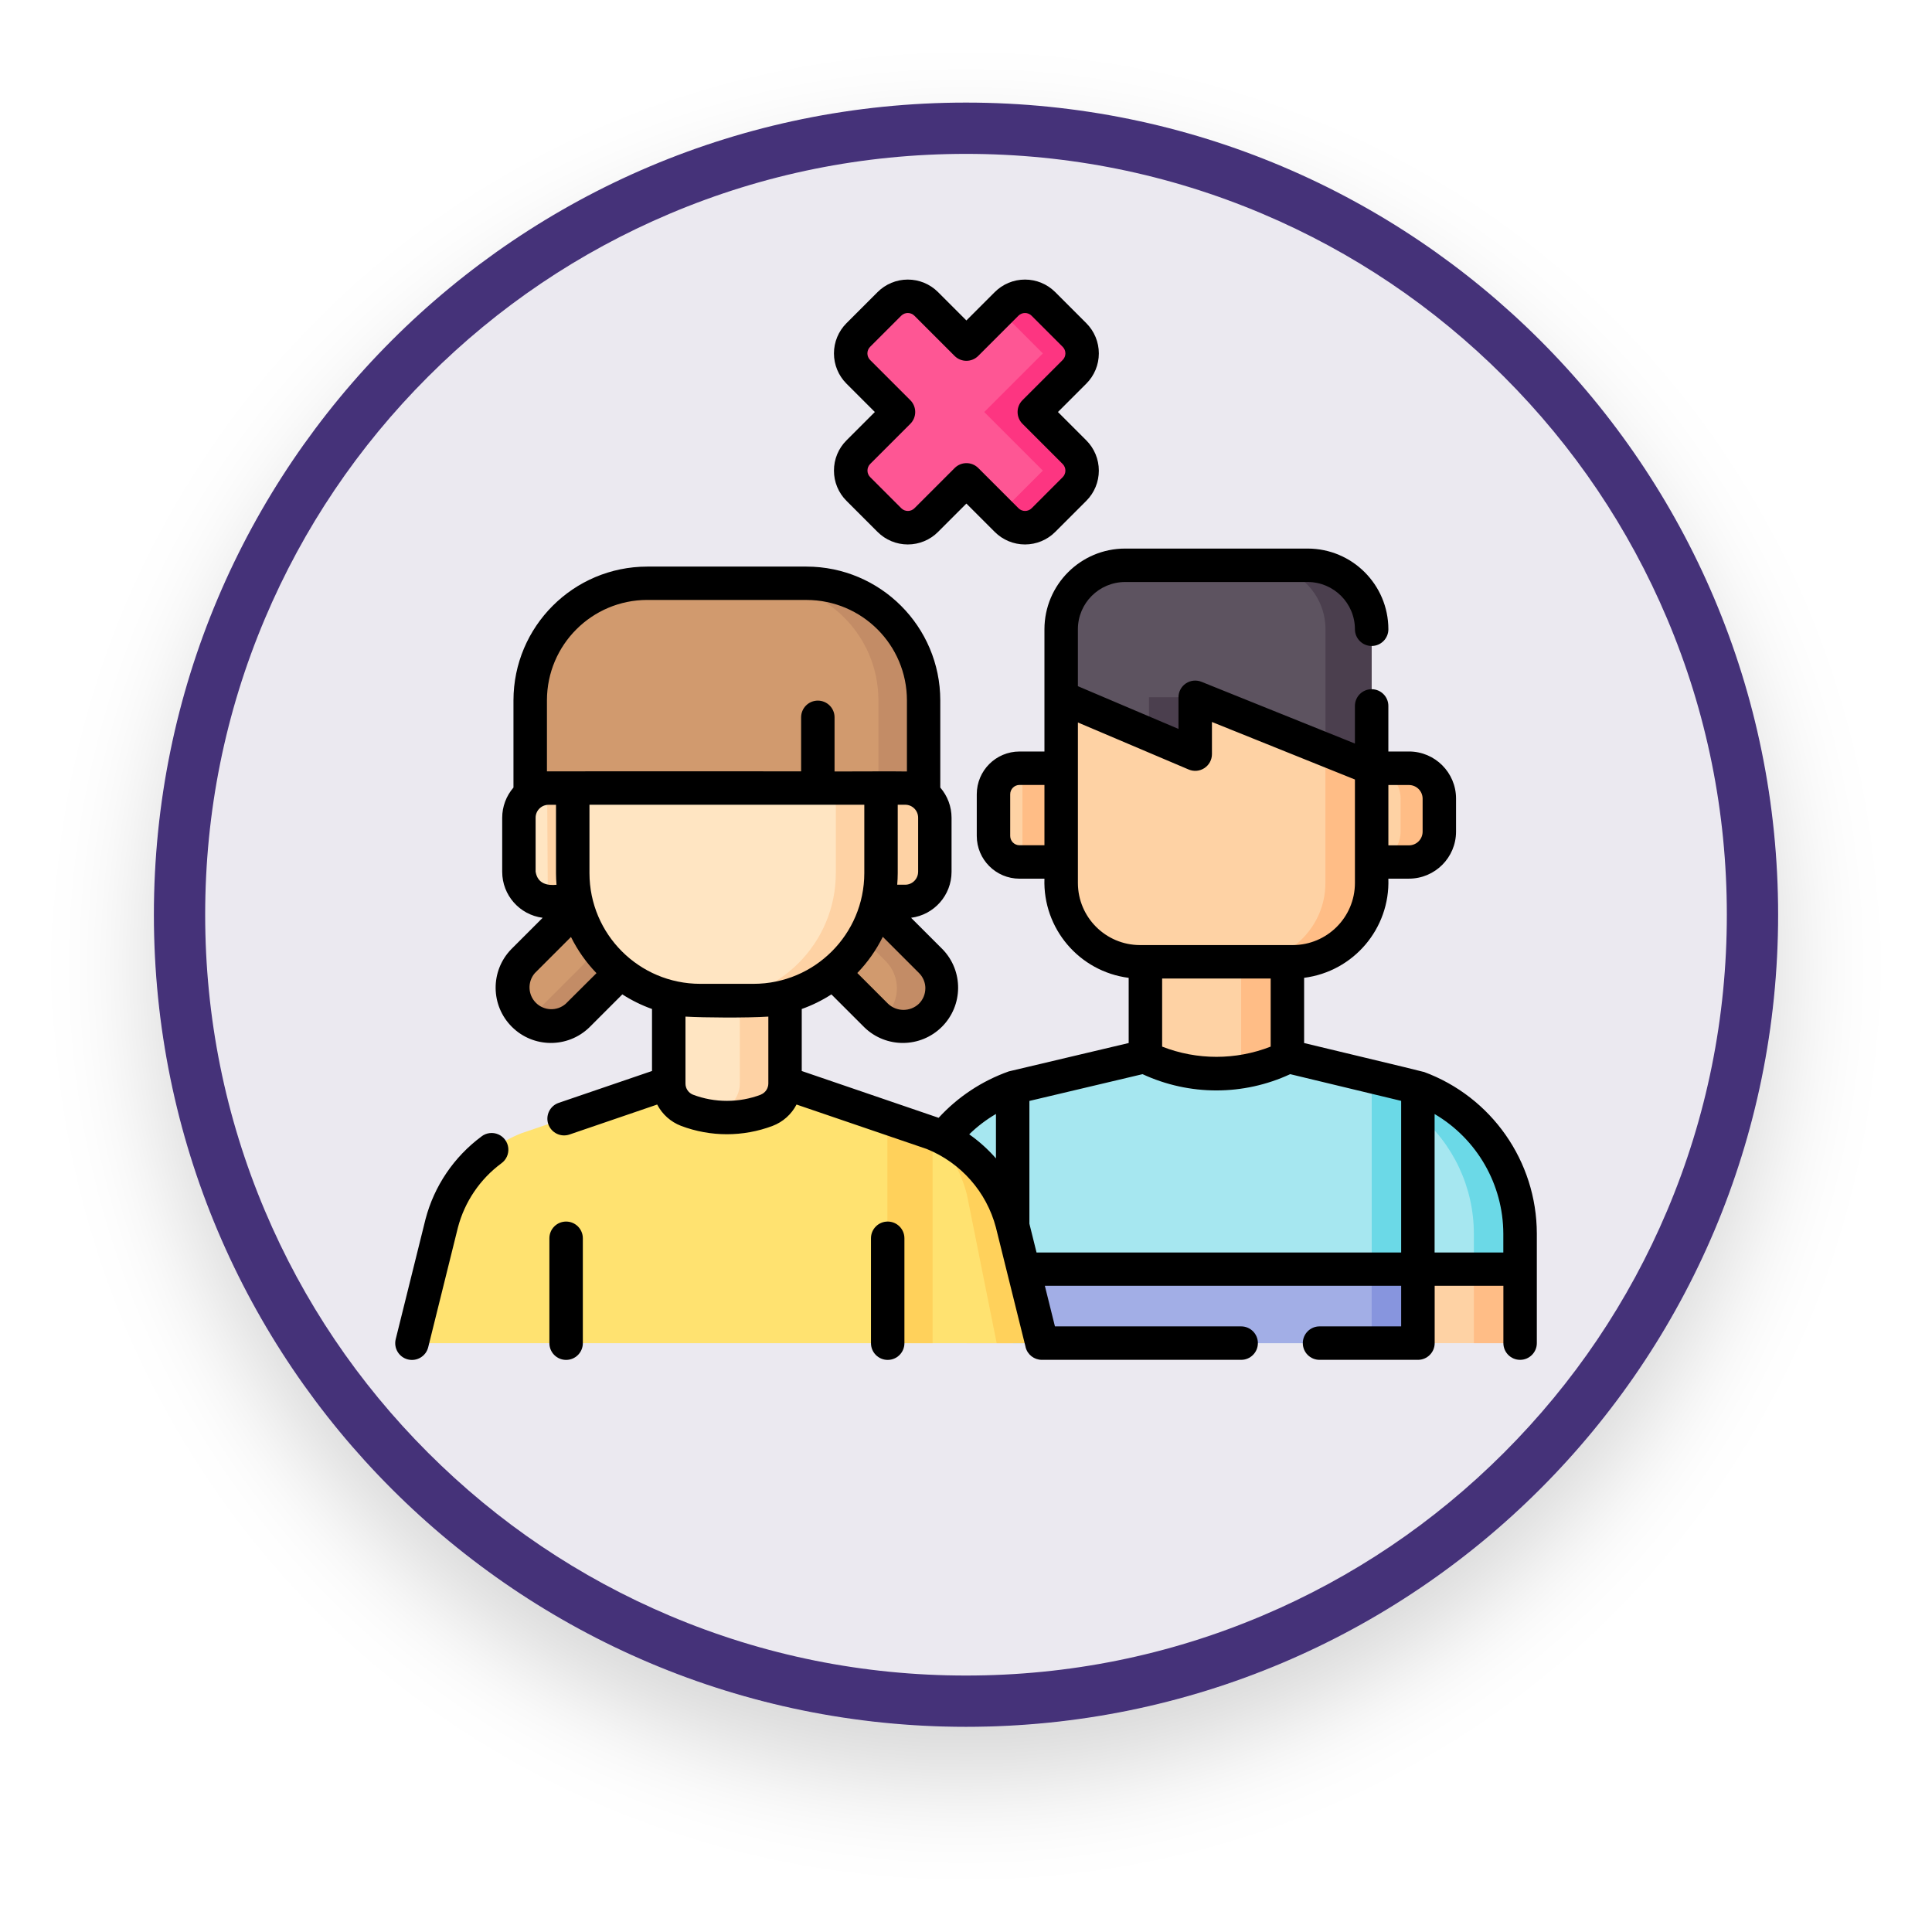
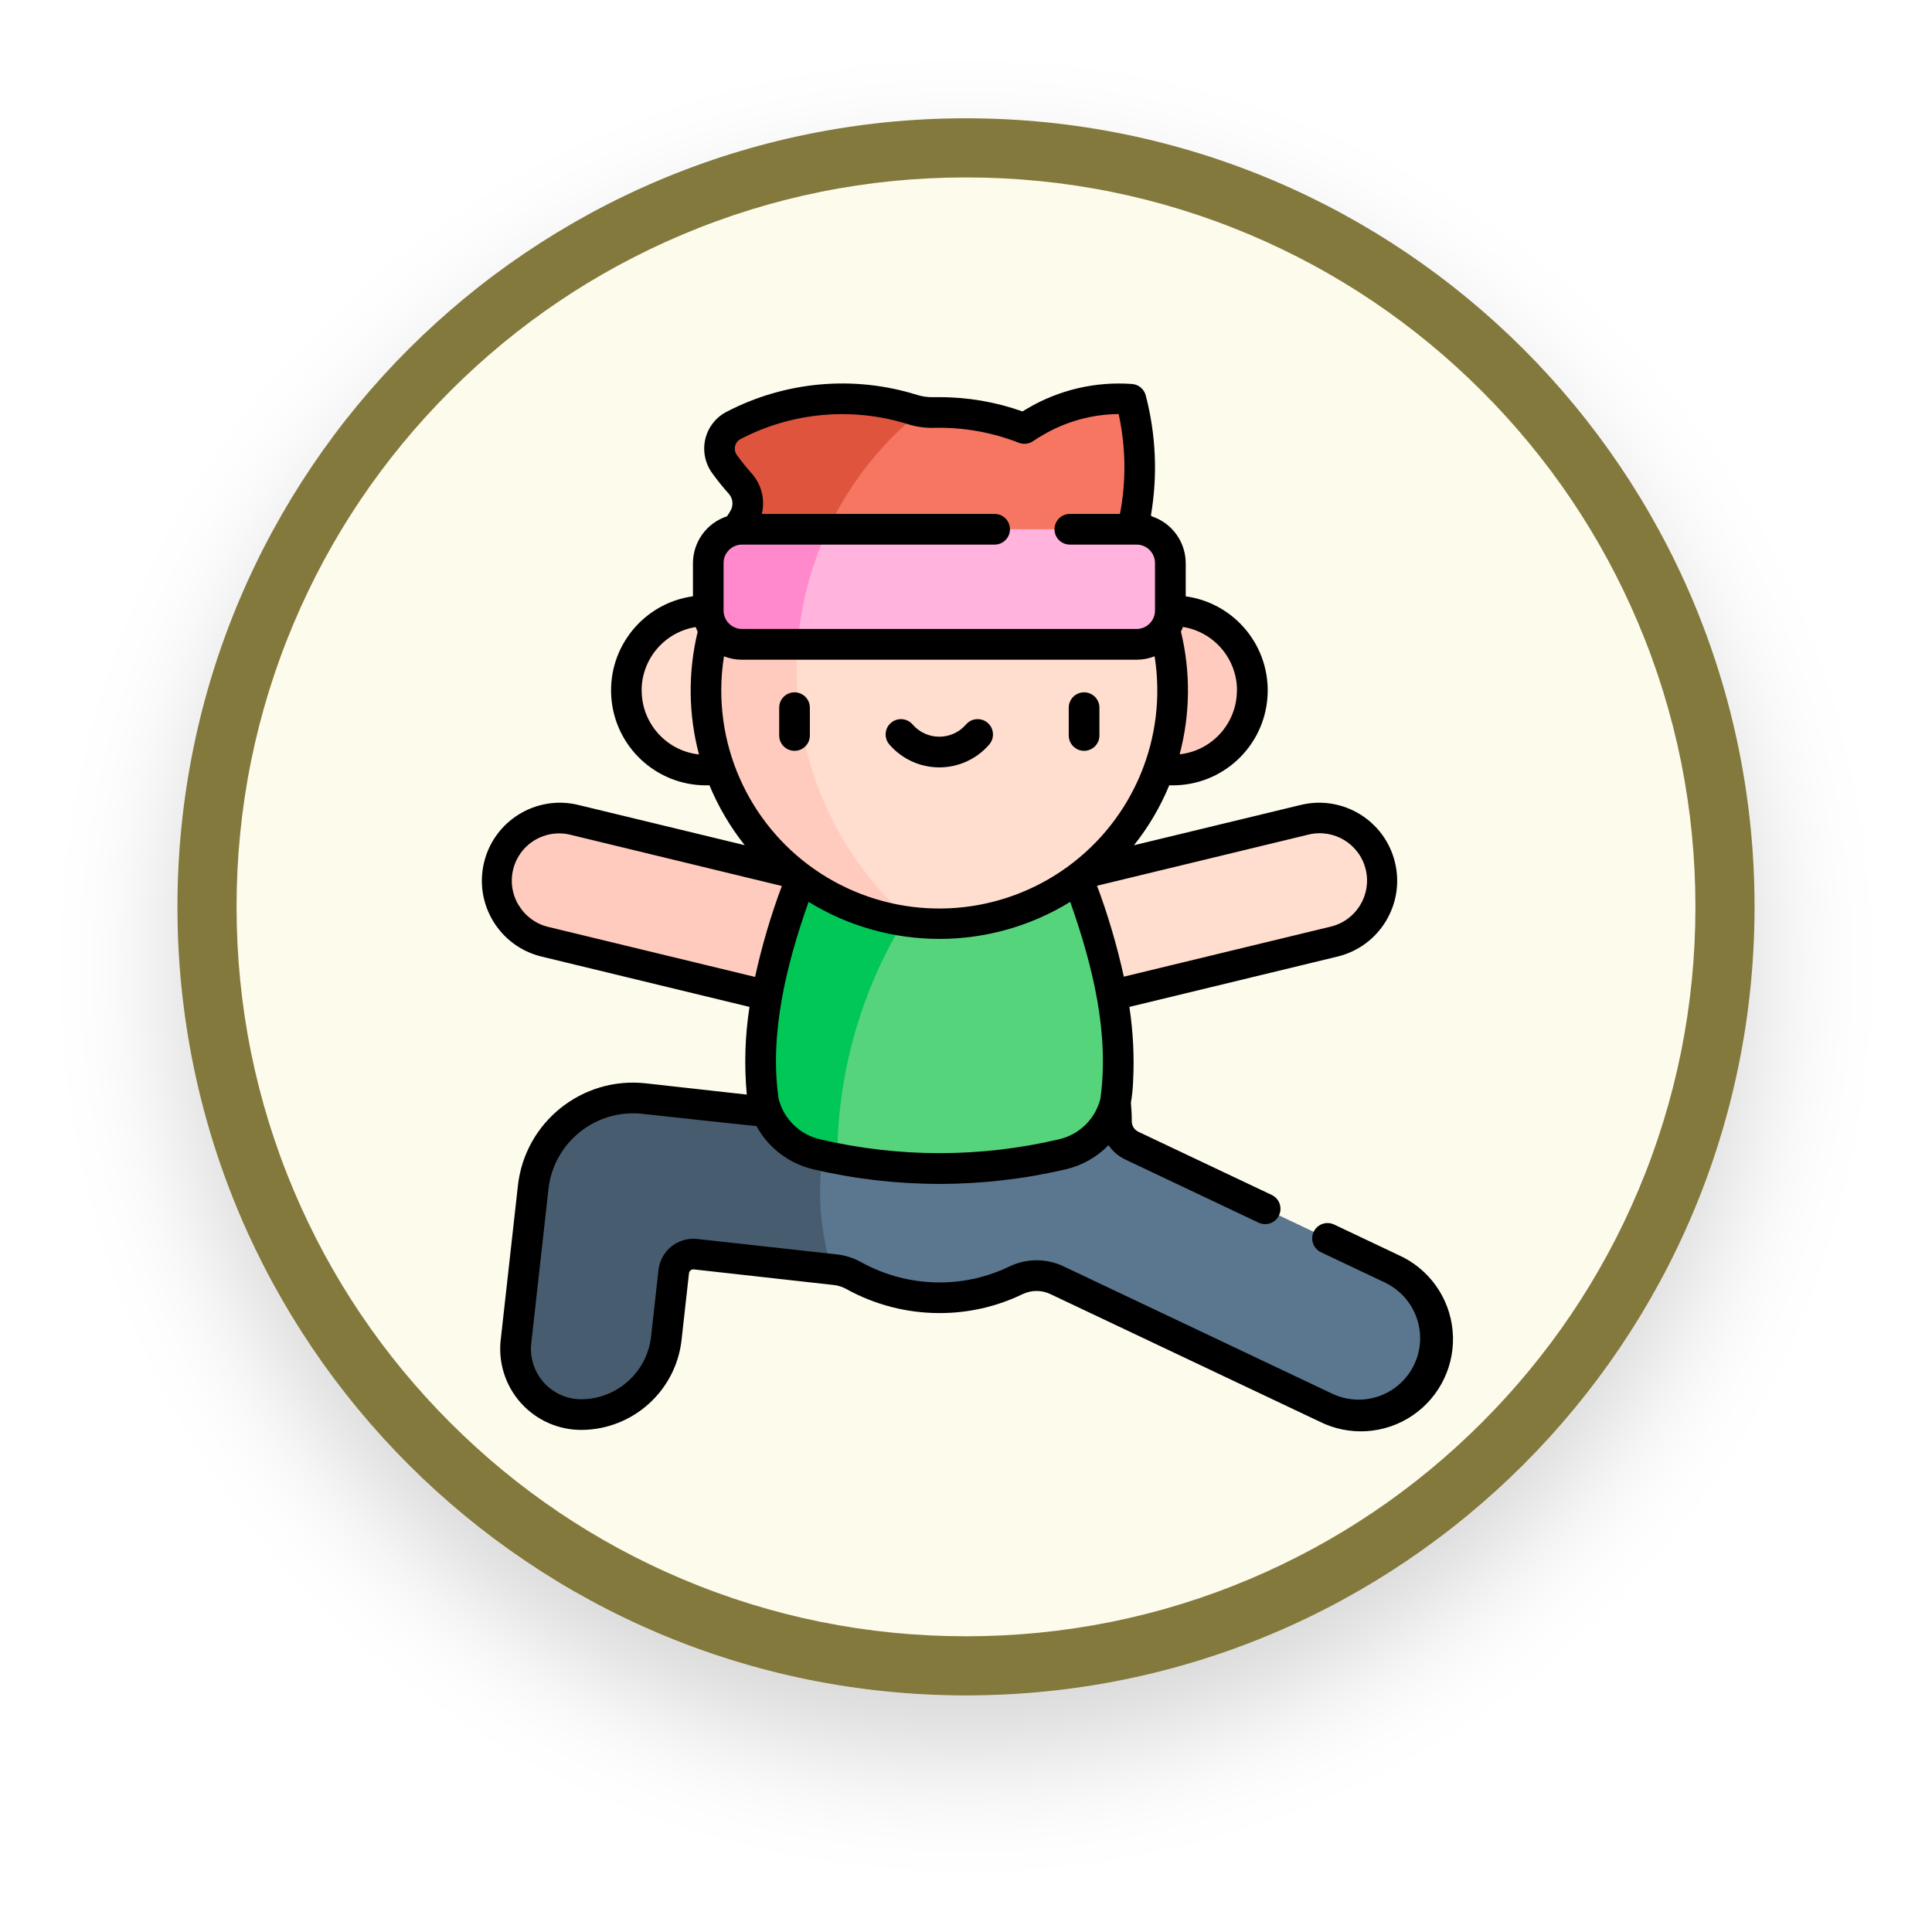
- <svg xmlns="http://www.w3.org/2000/svg" width="113" height="113" viewBox="0 0 113 113">
+ <svg xmlns="http://www.w3.org/2000/svg" width="98" height="98" viewBox="0 0 98 98">
  <defs>
-     <filter id="Path_982547" x="0" y="0" width="113" height="113" filterUnits="userSpaceOnUse">
+     <filter id="Path_982547" x="0" y="0" width="98" height="98" filterUnits="userSpaceOnUse">
      <feOffset dy="3" input="SourceAlpha" />
      <feGaussianBlur stdDeviation="3" result="blur" />
      <feFlood flood-opacity="0.161" />
      <feComposite operator="in" in2="blur" />
      <feComposite in="SourceGraphic" />
    </filter>
+     <clipPath id="clip-path">
+       <path id="path8121" d="M0-682.665H48.414v48.414H0Z" transform="translate(0 682.665)" />
+     </clipPath>
  </defs>
-   <g id="Group_1208217" data-name="Group 1208217" transform="translate(-793.49 -3878.335)">
-     <g id="Group_1208054" data-name="Group 1208054">
-       <g id="Group_1207895" data-name="Group 1207895" transform="translate(-4493 1958.062)">
-         <g id="Group_1176928" data-name="Group 1176928" transform="translate(5295.49 1926.273)">
-           <g id="Group_1172322" data-name="Group 1172322" transform="translate(0 0)">
-             <g id="Group_1164700" data-name="Group 1164700">
-               <g id="Group_1160931" data-name="Group 1160931">
-                 <g id="Group_1160749" data-name="Group 1160749">
-                   <g id="Group_1158891" data-name="Group 1158891">
-                     <g id="Group_1157406" data-name="Group 1157406">
-                       <g id="Group_1155793" data-name="Group 1155793">
-                         <g id="Group_1154704" data-name="Group 1154704">
-                           <g id="Group_1150790" data-name="Group 1150790">
-                             <g id="Group_1154214" data-name="Group 1154214">
-                               <g id="Group_1152583" data-name="Group 1152583">
-                                 <g id="Group_1146973" data-name="Group 1146973">
-                                   <g id="Group_1146954" data-name="Group 1146954">
-                                     <g transform="matrix(1, 0, 0, 1, -9, -6)" filter="url(#Path_982547)">
-                                       <g id="Path_982547-2" data-name="Path 982547" transform="translate(9 6)" fill="#ebe9f0">
-                                         <path d="M 47.5 93.5 C 41.289 93.5 35.265 92.284 29.595 89.886 C 24.118 87.569 19.198 84.252 14.973 80.027 C 10.748 75.802 7.431 70.882 5.114 65.405 C 2.716 59.735 1.5 53.711 1.5 47.5 C 1.5 41.289 2.716 35.265 5.114 29.595 C 7.431 24.118 10.748 19.198 14.973 14.973 C 19.198 10.748 24.118 7.431 29.595 5.114 C 35.265 2.716 41.289 1.5 47.5 1.5 C 53.711 1.5 59.735 2.716 65.405 5.114 C 70.882 7.431 75.802 10.748 80.027 14.973 C 84.252 19.198 87.569 24.118 89.886 29.595 C 92.284 35.265 93.5 41.289 93.5 47.5 C 93.5 53.711 92.284 59.735 89.886 65.405 C 87.569 70.882 84.252 75.802 80.027 80.027 C 75.802 84.252 70.882 87.569 65.405 89.886 C 59.735 92.284 53.711 93.5 47.5 93.5 Z" stroke="none" />
-                                         <path d="M 47.5 3 C 41.491 3 35.664 4.176 30.18 6.496 C 24.881 8.737 20.122 11.946 16.034 16.034 C 11.946 20.121 8.737 24.881 6.496 30.179 C 4.176 35.664 3 41.491 3 47.5 C 3 53.509 4.176 59.336 6.496 64.82 C 8.737 70.119 11.946 74.878 16.034 78.966 C 20.122 83.054 24.881 86.263 30.18 88.504 C 35.664 90.824 41.491 92 47.5 92 C 53.509 92 59.336 90.824 64.821 88.504 C 70.119 86.263 74.878 83.054 78.966 78.966 C 83.054 74.878 86.263 70.119 88.504 64.82 C 90.824 59.336 92 53.509 92 47.5 C 92 41.491 90.824 35.664 88.504 30.179 C 86.263 24.881 83.054 20.121 78.966 16.034 C 74.878 11.946 70.119 8.737 64.821 6.496 C 59.336 4.176 53.509 3 47.5 3 M 47.5 0 C 73.734 0 95 21.266 95 47.5 C 95 73.733 73.734 95 47.5 95 C 21.266 95 7.62939453125e-06 73.733 7.62939453125e-06 47.5 C 7.62939453125e-06 21.266 21.266 0 47.5 0 Z" stroke="none" fill="#453179" />
-                                       </g>
-                                     </g>
+   <g id="Group_1209349" data-name="Group 1209349" transform="translate(-196 -7019.113)">
+     <g id="Group_1209250" data-name="Group 1209250">
+       <g id="Group_1208936" data-name="Group 1208936" transform="translate(5 5098.279)">
+         <g id="Group_1208171" data-name="Group 1208171" transform="translate(0 -2047.18)">
+           <g id="Group_1207739" data-name="Group 1207739" transform="translate(0 1882.462)">
+             <g id="Group_1207712" data-name="Group 1207712">
+               <g id="Group_1207285" data-name="Group 1207285" transform="translate(0 344.552)">
+                 <g id="Group_1206883" data-name="Group 1206883" transform="translate(0 -209)">
+                   <g id="Group_1204569" data-name="Group 1204569" transform="translate(-81 -1890.336)">
+                     <g id="Group_1203962" data-name="Group 1203962" transform="translate(281 3846.336)">
+                       <g id="Group_1203498" data-name="Group 1203498" transform="translate(0)">
+                         <g id="Group_1202589" data-name="Group 1202589">
+                           <g id="Group_1172010" data-name="Group 1172010">
+                             <g id="Group_1171046" data-name="Group 1171046">
+                               <g id="Group_1148525" data-name="Group 1148525">
+                                 <g transform="matrix(1, 0, 0, 1, -9, -6)" filter="url(#Path_982547)">
+                                   <g id="Path_982547-2" data-name="Path 982547" transform="translate(9 6)" fill="#fdfbec">
+                                     <path d="M 40 78.5 C 34.802 78.5 29.76 77.482 25.015 75.475 C 20.43 73.536 16.313 70.76 12.776 67.224 C 9.24 63.687 6.464 59.57 4.525 54.985 C 2.518 50.24 1.5 45.198 1.5 40 C 1.5 34.802 2.518 29.76 4.525 25.015 C 6.464 20.43 9.24 16.313 12.776 12.776 C 16.313 9.24 20.43 6.464 25.015 4.525 C 29.76 2.518 34.802 1.5 40 1.5 C 45.198 1.5 50.24 2.518 54.985 4.525 C 59.57 6.464 63.687 9.24 67.224 12.776 C 70.76 16.313 73.536 20.43 75.475 25.015 C 77.482 29.76 78.5 34.802 78.5 40 C 78.5 45.198 77.482 50.24 75.475 54.985 C 73.536 59.57 70.76 63.687 67.224 67.224 C 63.687 70.76 59.57 73.536 54.985 75.475 C 50.24 77.482 45.198 78.5 40 78.5 Z" stroke="none" />
+                                     <path d="M 40 3 C 35.004 3 30.158 3.978 25.599 5.906 C 21.193 7.77 17.236 10.438 13.837 13.837 C 10.438 17.236 7.77 21.193 5.906 25.599 C 3.978 30.158 3 35.004 3 40 C 3 44.996 3.978 49.842 5.906 54.401 C 7.77 58.807 10.438 62.764 13.837 66.163 C 17.236 69.562 21.193 72.23 25.599 74.094 C 30.158 76.022 35.004 77 40 77 C 44.996 77 49.842 76.022 54.401 74.094 C 58.807 72.23 62.764 69.562 66.163 66.163 C 69.562 62.764 72.23 58.807 74.094 54.401 C 76.022 49.842 77 44.996 77 40 C 77 35.004 76.022 30.158 74.094 25.599 C 72.23 21.193 69.562 17.236 66.163 13.837 C 62.764 10.438 58.807 7.77 54.401 5.906 C 49.842 3.978 44.996 3 40 3 M 40 -7.62939453125e-06 C 62.091 -7.62939453125e-06 80 17.909 80 40 C 80 62.091 62.091 80 40 80 C 17.909 80 -7.62939453125e-06 62.091 -7.62939453125e-06 40 C -7.62939453125e-06 17.909 17.909 -7.62939453125e-06 40 -7.62939453125e-06 Z" stroke="none" fill="#83793c" />
                                  </g>
                                </g>
                              </g>
                            </g>
                          </g>
                        </g>
                      </g>
                    </g>
                  </g>
                </g>
              </g>
+               <g id="g8115" transform="translate(215.793 2790.01)">
+                 <g id="g8117" transform="translate(0 -682.665)">
+                   <g id="g8119" clip-path="url(#clip-path)">
+                     <g id="g8125" transform="translate(-33.259 0.709)">
+                       <path id="path8127" d="M-338.457-377.826h-25.835v-25.108c5.31-7.679,37.755-5.416,25.835,25.108" transform="translate(364.292 406.667)" fill="#fbdf63" />
+                     </g>
+                     <g id="g8129" transform="translate(-33.259 0.709)">
+                       <path id="path8131" d="M-338.457-377.826h-.619c6.164-24.728-15.887-30.6-25.216-24.374v-.734c5.31-7.679,37.755-5.416,25.835,25.108" transform="translate(364.292 406.667)" fill="#f9d11f" />
+                     </g>
+                   </g>
+                 </g>
+                 <g id="g8265" transform="translate(0 -682.665)">
+                   <g id="g8267" clip-path="url(#clip-path)">
+                     <g id="g8273" transform="translate(-33.259 51.036)">
+                       <path id="path8275" d="M-338.457-377.654h-25.835v-25.1c5.31-7.676,37.755-5.413,25.835,25.1" transform="translate(364.292 406.481)" fill="#003343" />
+                     </g>
+                     <g id="g8277" transform="translate(-33.259 51.036)">
+                       <path id="path8279" d="M-338.457-377.654h-.619c6.164-24.717-15.887-30.585-25.216-24.362v-.734c5.31-7.676,37.755-5.413,25.835,25.1" transform="translate(364.292 406.481)" fill="#002439" />
+                     </g>
+                   </g>
+                 </g>
+                 <g id="g8281" transform="translate(0 -682.665)">
+                   <g id="g8283" clip-path="url(#clip-path)">
+                     <g id="g8289" transform="translate(17.066 51.014)">
+                       <path id="path8291" d="M-338.457-377.826h-25.835v-25.108c5.31-7.679,37.755-5.416,25.835,25.108" transform="translate(364.292 406.667)" fill="#ff7e50" />
+                     </g>
+                     <g id="g8293" transform="translate(17.066 51.014)">
+                       <path id="path8295" d="M-338.457-377.826h-.619c6.164-24.728-15.887-30.6-25.216-24.374v-.734c5.31-7.679,37.755-5.416,25.835,25.108" transform="translate(364.292 406.667)" fill="#ff6247" />
+                     </g>
+                     <g id="g8297" transform="translate(2.941 54.225)">
+                       <path id="path8299" d="M-233.028-131.751v15.573h-14.6c-12.2-25.649,14.6-34.273,14.6-15.573" transform="translate(250.816 141.808)" fill="#ffa68a" />
+                     </g>
+                     <g id="g8301" transform="translate(2.941 54.225)">
+                       <path id="path8303" d="M-233.028-131.751c-.9-16.1-20.23-9.82-14.176,15.573h-.427c-12.2-25.649,14.6-34.273,14.6-15.573" transform="translate(250.816 141.808)" fill="#ff7e50" />
+                     </g>
+                   </g>
+                 </g>
+               </g>
            </g>
          </g>
        </g>
      </g>
-       <g id="quarrel_4601331" transform="translate(816.606 3880.96)">
-         <g id="Group_1208052" data-name="Group 1208052" transform="translate(0.978 14.704)">
-           <g id="Group_1208048" data-name="Group 1208048" transform="translate(29.161 15.733)">
-             <path id="Path_1052046" data-name="Path 1052046" d="M298.685,201.053v10.863a4.61,4.61,0,0,0,4.61,4.61h8.938a4.61,4.61,0,0,0,4.61-4.61V201.053Z" transform="translate(-289.873 -193.335)" fill="#fed2a4" />
-             <path id="Path_1052047" data-name="Path 1052047" d="M386.456,201.053v10.863a4.61,4.61,0,0,1-4.61,4.61h2.7a4.61,4.61,0,0,0,4.61-4.61V201.053Z" transform="translate(-362.19 -193.335)" fill="#ffbd86" />
-             <path id="Path_1052048" data-name="Path 1052048" d="M272.28,238.375h-2.436a1.523,1.523,0,0,1-1.523-1.523v-2.438a1.523,1.523,0,0,1,1.523-1.523h2.436Z" transform="translate(-263.469 -221.021)" fill="#fed2a4" />
-             <path id="Path_1052049" data-name="Path 1052049" d="M281.313,232.891h2.265v5.484h-2.265Z" transform="translate(-274.767 -221.021)" fill="#ffbd86" />
-             <path id="Path_1052050" data-name="Path 1052050" d="M440.119,238.374h-2.186V232.89h2.186a1.773,1.773,0,0,1,1.773,1.773V236.6A1.773,1.773,0,0,1,440.119,238.374Z" transform="translate(-410.962 -221.02)" fill="#fed2a4" />
-             <path id="Path_1052051" data-name="Path 1052051" d="M440.119,232.891h-2.186v0a1.772,1.772,0,0,1,1.694,1.769V236.6a1.772,1.772,0,0,1-1.694,1.769v0h2.186a1.773,1.773,0,0,0,1.773-1.773v-1.938a1.773,1.773,0,0,0-1.773-1.773Z" transform="translate(-410.962 -221.021)" fill="#ffbd86" />
-             <g id="Group_1208046" data-name="Group 1208046" transform="translate(5.975 23.192)">
-               <path id="Path_1052052" data-name="Path 1052052" d="M300.636,378.844h-23.7V363.9l7.764-1.837H293l7.633,1.837Z" transform="translate(-276.936 -356.537)" fill="#a6e7f0" />
-               <path id="Path_1052053" data-name="Path 1052053" d="M382.117,362.06h-2.7l7.633,1.837v14.947h2.7V363.9Z" transform="translate(-366.05 -356.537)" fill="#6bd9e7" />
-               <path id="Path_1052054" data-name="Path 1052054" d="M336.47,319.71h8.3v5.523c-1.941,1.35-6.362,1.35-8.3,0Z" transform="translate(-328.706 -319.71)" fill="#fed2a4" />
-               <path id="Path_1052055" data-name="Path 1052055" d="M360.742,319.71v5.523a6.442,6.442,0,0,1-2.8.929,8.674,8.674,0,0,0,5.5-.929V319.71Z" transform="translate(-347.378 -319.71)" fill="#ffbd86" />
-             </g>
-             <path id="Path_1052056" data-name="Path 1052056" d="M237.09,376.144a9.09,9.09,0,0,0-5.975,8.54v2.077h5.975Z" transform="translate(-231.115 -345.593)" fill="#a6e7f0" />
-             <path id="Path_1052057" data-name="Path 1052057" d="M231.115,457.56h5.975v4.33h-5.975Z" transform="translate(-231.115 -416.392)" fill="#fed2a4" />
-             <path id="Path_1052058" data-name="Path 1052058" d="M256.2,457.56h2.7v4.33h-2.7Z" transform="translate(-252.933 -416.392)" fill="#ffbd86" />
-             <path id="Path_1052059" data-name="Path 1052059" d="M458.677,376.144a9.09,9.09,0,0,1,5.975,8.54v2.077h-5.975Z" transform="translate(-429.001 -345.593)" fill="#a6e7f0" />
-             <path id="Path_1052060" data-name="Path 1052060" d="M458.677,376.144V377.7a9.09,9.09,0,0,1,3.272,6.984v2.077h2.7v-2.077A9.09,9.09,0,0,0,458.677,376.144Z" transform="translate(-429.001 -345.593)" fill="#6bd9e7" />
-             <path id="Path_1052061" data-name="Path 1052061" d="M458.677,457.56h5.975v4.33h-5.975Z" transform="translate(-429.001 -416.392)" fill="#fed2a4" />
-             <path id="Path_1052062" data-name="Path 1052062" d="M483.767,457.56h2.7v4.33h-2.7Z" transform="translate(-450.819 -416.392)" fill="#ffbd86" />
-             <path id="Path_1052063" data-name="Path 1052063" d="M298.685,149.589v-3.977a3.741,3.741,0,0,1,3.741-3.741H313.1a3.741,3.741,0,0,1,3.741,3.741v8.129l-10.319-4.152v3.328Z" transform="translate(-289.873 -141.871)" fill="#5d5360" />
-             <g id="Group_1208047" data-name="Group 1208047" transform="translate(13.948 0)">
-               <path id="Path_1052064" data-name="Path 1052064" d="M338.074,203.233l2.7,1.147v-3.328h-2.7Z" transform="translate(-338.074 -193.335)" fill="#4b3f4e" />
-               <path id="Path_1052065" data-name="Path 1052065" d="M391.221,141.871h-2.7a3.741,3.741,0,0,1,3.741,3.741v7.041l2.7,1.088v-8.129A3.741,3.741,0,0,0,391.221,141.871Z" transform="translate(-381.94 -141.871)" fill="#4b3f4e" />
-             </g>
-             <path id="Path_1052066" data-name="Path 1052066" d="M276.938,457.563h23.7v4.33h-23.7Z" transform="translate(-270.962 -416.394)" fill="#a2aee6" />
-             <path id="Path_1052067" data-name="Path 1052067" d="M437.948,457.563h2.7v4.33h-2.7Z" transform="translate(-410.975 -416.394)" fill="#8795de" />
+       <g id="warrior_10910832" transform="translate(201.519 7038.559)">
+         <g id="Group_1209248" data-name="Group 1209248" transform="translate(19.596 0.778)">
+           <g id="Group_1209243" data-name="Group 1209243" transform="translate(1.046 34.264)">
+             <path id="Path_1054455" data-name="Path 1054455" d="M80.247,347.7,67.06,341.448a1.366,1.366,0,0,1-.775-1.242V340.2a8.978,8.978,0,0,0-.318-2.367H48.657a8.992,8.992,0,0,0-.3,1.906l-6.016-.67a5.1,5.1,0,0,0-5.629,4.5l-.864,7.75a3.333,3.333,0,0,0,3.38,3.778h0a4.36,4.36,0,0,0,4.222-3.778l.387-3.473a1,1,0,0,1,1.106-.884l7.107.792a2.5,2.5,0,0,1,.933.3,8.971,8.971,0,0,0,8.216.232,2.417,2.417,0,0,1,2.083,0l13.631,6.459a3.9,3.9,0,0,0,5.191-1.853h0A3.9,3.9,0,0,0,80.247,347.7Z" transform="translate(-35.82 -337.83)" fill="#5b778f" />
+             <path id="Path_1054456" data-name="Path 1054456" d="M51.258,343.8a13.135,13.135,0,0,1,1.424-5.966H48.657a8.991,8.991,0,0,0-.3,1.906l-6.016-.67a5.1,5.1,0,0,0-5.629,4.5l-.864,7.75a3.333,3.333,0,0,0,3.38,3.778h0a4.36,4.36,0,0,0,4.222-3.778l.387-3.474a1,1,0,0,1,1.106-.884l6.915.771A13.189,13.189,0,0,1,51.258,343.8Z" transform="translate(-35.82 -337.83)" fill="#485c70" />
          </g>
-           <g id="Group_1208051" data-name="Group 1208051" transform="translate(0 16.782)">
-             <path id="Path_1052068" data-name="Path 1052068" d="M44.345,388.209H7.5l1.74-7.007a7.779,7.779,0,0,1,4.652-5.266l9.091-3.108h5.879l6.446,2.2,2.645.9a7.785,7.785,0,0,1,4.652,5.266l1.738,7Z" transform="translate(-7.502 -343.76)" fill="#ffe270" />
-             <path id="Path_1052069" data-name="Path 1052069" d="M223.377,390.634v12.273h-2.645V389.73Z" transform="translate(-192.925 -358.456)" fill="#ffd15b" />
-             <path id="Path_1052070" data-name="Path 1052070" d="M247.4,408.931h-2.639l-1.74-8.684a8,8,0,0,0-2.012-3.587,7.785,7.785,0,0,1,4.652,5.266l1.738,7Z" transform="translate(-210.561 -364.482)" fill="#ffd15b" />
-             <g id="Group_1208049" data-name="Group 1208049" transform="translate(5.835 18.532)">
-               <path id="Path_1052071" data-name="Path 1052071" d="M52.908,298.78l-.006-.006a2.249,2.249,0,0,1,0-3.181l2.913-2.913a2.249,2.249,0,0,1,3.181,0l.006.006a2.249,2.249,0,0,1,0,3.181l-2.913,2.913A2.249,2.249,0,0,1,52.908,298.78Z" transform="translate(-52.243 -292.021)" fill="#d19a6e" />
-               <path id="Path_1052072" data-name="Path 1052072" d="M65.228,292.7l-.006-.006a2.248,2.248,0,0,0-2.912-.226,2.259,2.259,0,0,1,.269.226l.006.006a2.249,2.249,0,0,1,0,3.181l-2.913,2.913a2.262,2.262,0,0,1-.269.226,2.248,2.248,0,0,0,2.912-.226l2.913-2.913A2.249,2.249,0,0,0,65.228,292.7Z" transform="translate(-58.469 -292.031)" fill="#c38c66" />
-               <path id="Path_1052073" data-name="Path 1052073" d="M195.149,298.78l.006-.006a2.249,2.249,0,0,0,0-3.181l-2.913-2.913a2.249,2.249,0,0,0-3.181,0l-.006.006a2.249,2.249,0,0,0,0,3.181l2.913,2.913A2.249,2.249,0,0,0,195.149,298.78Z" transform="translate(-170.641 -292.021)" fill="#d19a6e" />
-               <path id="Path_1052074" data-name="Path 1052074" d="M201.381,295.6l-2.913-2.913a2.248,2.248,0,0,0-2.912-.226,2.258,2.258,0,0,1,.269.226l2.913,2.913a2.249,2.249,0,0,1,0,3.181l-.006.006a2.263,2.263,0,0,1-.269.226,2.248,2.248,0,0,0,2.912-.226l.006-.006A2.249,2.249,0,0,0,201.381,295.6Z" transform="translate(-176.867 -292.031)" fill="#c38c66" />
-             </g>
-             <path id="Path_1052075" data-name="Path 1052075" d="M83.545,165.591H60.534v-8.83a6.846,6.846,0,0,1,6.846-6.846H76.7a6.846,6.846,0,0,1,6.846,6.846v8.83Z" transform="translate(-53.618 -149.915)" fill="#d19a6e" />
-             <path id="Path_1052076" data-name="Path 1052076" d="M166.86,149.914h-2.644a6.846,6.846,0,0,1,6.846,6.846v8.83h2.644v-8.83A6.846,6.846,0,0,0,166.86,149.914Z" transform="translate(-143.779 -149.914)" fill="#c38c66" />
-             <path id="Path_1052077" data-name="Path 1052077" d="M122.677,332.268h6.8v5.474a1.674,1.674,0,0,1-1.071,1.571,6.606,6.606,0,0,1-4.66,0,1.674,1.674,0,0,1-1.071-1.571v-5.474Z" transform="translate(-107.657 -308.488)" fill="#ffe5c2" />
-             <path id="Path_1052078" data-name="Path 1052078" d="M140.7,332.268v5.474a1.674,1.674,0,0,1-1.071,1.571,6.606,6.606,0,0,1-1.008.289,6.606,6.606,0,0,0,3.652-.289,1.674,1.674,0,0,0,1.071-1.571v-5.474Z" transform="translate(-121.525 -308.488)" fill="#fed2a4" />
-             <g id="Group_1208050" data-name="Group 1208050" transform="translate(6.257 11.983)">
-               <path id="Path_1052079" data-name="Path 1052079" d="M60.4,248.436H57.218a1.733,1.733,0,0,1-1.733-1.733v-3.164a1.733,1.733,0,0,1,1.733-1.733h2.2Z" transform="translate(-55.485 -241.806)" fill="#ffe5c2" />
-               <path id="Path_1052080" data-name="Path 1052080" d="M70.43,241.8h-2.2c-.027,0-.054,0-.081,0l.042,6.624.039,0H71.41Z" transform="translate(-66.499 -241.805)" fill="#fed2a4" />
-               <path id="Path_1052081" data-name="Path 1052081" d="M208.736,248.435h-3l.8-6.63h2.2a1.733,1.733,0,0,1,1.733,1.733V246.7A1.733,1.733,0,0,1,208.736,248.435Z" transform="translate(-186.141 -241.805)" fill="#ffe5c2" />
-               <path id="Path_1052082" data-name="Path 1052082" d="M213.549,241.8h-2.2v0a1.658,1.658,0,0,1,1.565,1.729V246.7a1.66,1.66,0,0,1-1.645,1.733h2.279a1.733,1.733,0,0,0,1.733-1.733v-3.164A1.733,1.733,0,0,0,213.549,241.8Z" transform="translate(-190.954 -241.805)" fill="#fed2a4" />
-               <path id="Path_1052083" data-name="Path 1052083" d="M97.66,241.8v4.974a7.452,7.452,0,0,1-7.452,7.452H87.082a7.452,7.452,0,0,1-7.452-7.452V241.8Z" transform="translate(-76.481 -241.805)" fill="#ffe5c2" />
-               <path id="Path_1052084" data-name="Path 1052084" d="M147.924,241.8v4.974a7.452,7.452,0,0,1-7.452,7.452h2.644a7.452,7.452,0,0,0,7.452-7.452V241.8Z" transform="translate(-129.389 -241.805)" fill="#fed2a4" />
-             </g>
+           <path id="Path_1054457" data-name="Path 1054457" d="M296.256,214.651l-.155-.64a2.85,2.85,0,0,0-3.44-2.1l-15.3,3.7,1.495,6.18,15.3-3.7A2.85,2.85,0,0,0,296.256,214.651Z" transform="translate(-251.261 -190.636)" fill="#ffddcf" />
+           <path id="Path_1054458" data-name="Path 1054458" d="M25.819,214.651l.155-.64a2.85,2.85,0,0,1,3.44-2.1l15.3,3.7-1.495,6.18-15.3-3.7A2.85,2.85,0,0,1,25.819,214.651Z" transform="translate(-25.739 -190.636)" fill="#ffcbbe" />
+           <g id="Group_1209244" data-name="Group 1209244" transform="translate(13.468 21.781)">
+             <path id="Path_1054459" data-name="Path 1054459" d="M170.866,234.031a27.237,27.237,0,0,1-12.424,0,3.559,3.559,0,0,1-2.777-3.07c-.41-3.962.8-8.244,2.692-12.742a27.246,27.246,0,0,1,12.593,0c1.9,4.5,3.1,8.779,2.692,12.742A3.56,3.56,0,0,1,170.866,234.031Z" transform="translate(-155.585 -217.481)" fill="#55d47b" />
+             <path id="Path_1054460" data-name="Path 1054460" d="M166.305,217.81c.081-.081.163-.16.245-.239a27.3,27.3,0,0,0-8.194.668c-1.9,4.5-3.1,8.779-2.692,12.742a3.56,3.56,0,0,0,2.777,3.07c.343.079.686.15,1.029.216A23.261,23.261,0,0,1,166.305,217.81Z" transform="translate(-155.585 -217.501)" fill="#00c755" />
          </g>
-           <path id="Path_1052085" data-name="Path 1052085" d="M217.392,23.488l-1.817-1.817a1.524,1.524,0,0,0-2.155,0l-2.35,2.35-2.35-2.35a1.524,1.524,0,0,0-2.155,0l-1.817,1.817a1.524,1.524,0,0,0,0,2.155l2.35,2.35-2.35,2.35a1.524,1.524,0,0,0,0,2.155l1.817,1.817a1.524,1.524,0,0,0,2.155,0l2.35-2.35,2.35,2.35a1.524,1.524,0,0,0,2.155,0l1.817-1.817a1.524,1.524,0,0,0,0-2.155l-2.35-2.35,2.35-2.35A1.524,1.524,0,0,0,217.392,23.488Z" transform="translate(-178.638 -21.224)" fill="#fe5694" />
-           <path id="Path_1052086" data-name="Path 1052086" d="M267.107,27.994l2.35,2.35a1.524,1.524,0,0,1,0,2.155l-1.817,1.817a1.524,1.524,0,0,1-2.155,0l-.388-.388,2.505-2.506-3.427-3.427,3.427-3.428L265.1,22.061l.388-.388a1.524,1.524,0,0,1,2.156,0l1.817,1.817a1.524,1.524,0,0,1,0,2.155Z" transform="translate(-230.702 -21.225)" fill="#fd3581" />
+           <path id="Path_1054461" data-name="Path 1054461" d="M97.962,115.256a4.039,4.039,0,1,1-4.039-4.039A4.039,4.039,0,0,1,97.962,115.256Z" transform="translate(-83.23 -100.458)" fill="#ffddcf" />
+           <path id="Path_1054462" data-name="Path 1054462" d="M326.2,115.256a4.039,4.039,0,1,1-4.039-4.039A4.04,4.04,0,0,1,326.2,115.256Z" transform="translate(-287.792 -100.458)" fill="#ffcbbe" />
+           <g id="Group_1209245" data-name="Group 1209245" transform="translate(10.693 2.961)">
+             <circle id="Ellipse_13532" data-name="Ellipse 13532" cx="11.837" cy="11.837" r="11.837" transform="translate(0)" fill="#ffddcf" />
+             <path id="Path_1054463" data-name="Path 1054463" d="M133.43,52.244a16.754,16.754,0,0,1,3.431-10.184,11.839,11.839,0,0,0,2.46,22.973A16.791,16.791,0,0,1,133.43,52.244Z" transform="translate(-128.827 -41.436)" fill="#ffcbbe" />
+           </g>
+           <g id="Group_1209246" data-name="Group 1209246" transform="translate(11.381)">
+             <path id="Path_1054464" data-name="Path 1054464" d="M156.521,13.558a13.49,13.49,0,0,0-.19-6.035,8.322,8.322,0,0,0-4.86,1.138c-.189.109-.37.225-.547.344a11.8,11.8,0,0,0-4.315-.813q-.141,0-.281,0a3.3,3.3,0,0,1-1.082-.152,11.868,11.868,0,0,0-9.086.814,1.328,1.328,0,0,0-.449,1.949,11.994,11.994,0,0,0,.808,1,1.514,1.514,0,0,1,.124,1.831,11.766,11.766,0,0,0-1.1,2.178,12.69,12.69,0,0,0,5.843,1.325,11.075,11.075,0,0,0,7.555-2.54.816.816,0,0,1,1.14,0,11.075,11.075,0,0,0,7.555,2.54q.228,0,.454-.007A11.778,11.778,0,0,0,156.521,13.558Z" transform="translate(-135.46 -7.494)" fill="#f77661" />
+             <path id="Path_1054465" data-name="Path 1054465" d="M135.543,15.825a12.034,12.034,0,0,0,4.359,1.249,16.837,16.837,0,0,1,5.763-8.926,3.271,3.271,0,0,1-.419-.1,11.868,11.868,0,0,0-9.086.814,1.328,1.328,0,0,0-.449,1.949,11.988,11.988,0,0,0,.808,1,1.514,1.514,0,0,1,.124,1.831A11.756,11.756,0,0,0,135.543,15.825Z" transform="translate(-135.46 -7.499)" fill="#df543d" />
+           </g>
+           <g id="Group_1209247" data-name="Group 1209247" transform="translate(10.809 6.622)">
+             <path id="Path_1054466" data-name="Path 1054466" d="M151.677,77.172H131.658a1.711,1.711,0,0,1-1.711-1.711V73.046a1.711,1.711,0,0,1,1.711-1.711h20.019a1.711,1.711,0,0,1,1.711,1.711v2.415A1.711,1.711,0,0,1,151.677,77.172Z" transform="translate(-129.947 -71.335)" fill="#ffb3dd" />
+             <path id="Path_1054467" data-name="Path 1054467" d="M136.024,71.334h-4.366a1.711,1.711,0,0,0-1.711,1.711V75.46a1.711,1.711,0,0,0,1.711,1.711h2.826A16.725,16.725,0,0,1,136.024,71.334Z" transform="translate(-129.947 -71.334)" fill="#ff89ca" />
+           </g>
        </g>
-         <g id="Group_1208053" data-name="Group 1208053" transform="translate(0 13.726)">
-           <path id="Path_1052089" data-name="Path 1052089" d="M99.189,164.979c-.089-.04-6.859-1.651-6.99-1.688v-3.815a5.645,5.645,0,0,0,4.927-5.8h1.208a2.754,2.754,0,0,0,2.751-2.751V148.99a2.754,2.754,0,0,0-2.751-2.751H97.126v-2.665a.978.978,0,0,0-1.956,0v2.2l-8.976-3.612a.978.978,0,0,0-1.343.907v1.85l-5.884-2.5v-3.33a2.766,2.766,0,0,1,2.763-2.763H92.408a2.766,2.766,0,0,1,2.763,2.763.978.978,0,0,0,1.956,0,4.724,4.724,0,0,0-4.719-4.719H81.73a4.724,4.724,0,0,0-4.719,4.719v7.151H75.553a2.5,2.5,0,0,0-2.5,2.5v2.438a2.5,2.5,0,0,0,2.5,2.5h1.458a5.65,5.65,0,0,0,4.927,5.8v3.812l-7.011,1.659a10.2,10.2,0,0,0-4.106,2.716l-.038-.014-7.967-2.724V161.3a8.4,8.4,0,0,0,1.735-.854l1.935,1.934a3.232,3.232,0,0,0,4.57-4.57l-1.845-1.845a2.713,2.713,0,0,0,2.367-2.687v-3.164a2.7,2.7,0,0,0-.659-1.766v-5.1a7.833,7.833,0,0,0-7.824-7.824H53.779a7.833,7.833,0,0,0-7.824,7.824v5.1a2.7,2.7,0,0,0-.659,1.766v3.164a2.713,2.713,0,0,0,2.367,2.687l-1.845,1.845a3.232,3.232,0,0,0,4.57,4.57l1.935-1.935a8.4,8.4,0,0,0,1.735.854v3.627L48.6,166.79a.978.978,0,1,0,.633,1.851l5.128-1.753a2.633,2.633,0,0,0,1.4,1.249,7.577,7.577,0,0,0,5.35,0,2.632,2.632,0,0,0,1.4-1.249l7.617,2.6a6.828,6.828,0,0,1,4.043,4.584l1.738,7,0,.009a.978.978,0,0,0,.947.739H88.517a.978.978,0,1,0,0-1.956H77.625l-.59-2.374h20.84v2.374H93.1a.978.978,0,1,0,0,1.956h5.757a.978.978,0,0,0,.978-.978v-3.352h4.019v3.352a.978.978,0,0,0,1.956,0v-6.408a10.1,10.1,0,0,0-6.618-9.459ZM77.011,151.723H75.553a.546.546,0,0,1-.545-.545V148.74a.546.546,0,0,1,.545-.545h1.458Zm6.884,7.794h6.348V163.5a8.72,8.72,0,0,1-6.348,0ZM99.13,148.99v1.938a.8.8,0,0,1-.8.8H97.127V148.2h1.208A.8.8,0,0,1,99.13,148.99Zm-20.162,4.938v-9.386l6.48,2.751a.978.978,0,0,0,1.36-.9v-1.88l8.363,3.365v6.051a3.636,3.636,0,0,1-3.632,3.632H82.6A3.636,3.636,0,0,1,78.968,153.929ZM50.4,153.354v-4H66.475v4A6.481,6.481,0,0,1,60,159.828H56.875A6.481,6.481,0,0,1,50.4,153.354Zm19.645,6.736a1.268,1.268,0,0,1-.379.905,1.312,1.312,0,0,1-1.8,0l-1.8-1.8a8.466,8.466,0,0,0,1.491-2.117l2.113,2.113A1.264,1.264,0,0,1,70.047,160.09Zm-.423-6.814a.756.756,0,0,1-.755.755H68.4c.018-.224.03-.45.03-.678v-4h.438a.756.756,0,0,1,.755.755v3.164Zm-15.845-15.9H63.1a5.875,5.875,0,0,1,5.868,5.868v4.164c-.188-.015-4.1,0-4.233,0v-3.167a.978.978,0,1,0-1.956,0V147.4s-14.763-.008-14.866,0v-4.164A5.875,5.875,0,0,1,53.779,137.374Zm-6.527,15.9v-3.164a.756.756,0,0,1,.755-.755h.438v4c0,.228.012.454.03.678C47.977,154.085,47.373,154,47.252,153.277ZM49.006,161a1.276,1.276,0,0,1-1.8-1.8l2.113-2.113a8.465,8.465,0,0,0,1.491,2.117Zm11.417,5.311a5.62,5.62,0,0,1-3.97,0,.7.7,0,0,1-.438-.656v-3.91c1.1.064,3.578.08,4.847,0v3.91A.7.7,0,0,1,60.423,166.306Zm12.185,2.322a8.093,8.093,0,0,1,1.567-1.194v2.6A8.819,8.819,0,0,0,72.608,168.628Zm3.523,5.226v-7.182l6.618-1.566a10.27,10.27,0,0,0,8.636,0l6.49,1.562v8.869H76.549Zm23.7,1.684v-8.1a8.144,8.144,0,0,1,4.019,7v1.1Z" transform="translate(-39.039 -118.636)" />
-           <path id="Path_1052090" data-name="Path 1052090" d="M196.8,24.9a2.486,2.486,0,0,0,.733,1.769l1.817,1.817a2.5,2.5,0,0,0,3.538,0l1.658-1.658,1.658,1.658a2.5,2.5,0,0,0,3.538,0l1.817-1.817a2.5,2.5,0,0,0,0-3.538l-1.658-1.658,1.658-1.658a2.5,2.5,0,0,0,0-3.538l-1.817-1.817a2.5,2.5,0,0,0-3.538,0l-1.658,1.658-1.658-1.658a2.5,2.5,0,0,0-3.538,0l-1.817,1.817a2.5,2.5,0,0,0,0,3.538l1.658,1.658-1.658,1.658A2.485,2.485,0,0,0,196.8,24.9Zm2.116-.386,2.35-2.35a.978.978,0,0,0,0-1.383l-2.35-2.35a.546.546,0,0,1,0-.772l1.817-1.817a.546.546,0,0,1,.772,0l2.35,2.35a.978.978,0,0,0,1.383,0l2.35-2.35a.546.546,0,0,1,.772,0l1.817,1.817a.546.546,0,0,1,0,.772l-2.35,2.35a.978.978,0,0,0,0,1.383l2.35,2.35a.546.546,0,0,1,0,.772L208.364,27.1a.546.546,0,0,1-.772,0l-2.35-2.35a.978.978,0,0,0-1.383,0l-2.35,2.35a.546.546,0,0,1-.772,0l-1.817-1.817a.546.546,0,0,1,0-.772Z" transform="translate(-171.139 -13.726)" />
-           <path id="Path_1052093" data-name="Path 1052093" d="M5.049,396.762a8.793,8.793,0,0,0-3.28,4.851l-1.74,7.007a.978.978,0,1,0,1.9.472l1.737-7a6.824,6.824,0,0,1,2.545-3.759.978.978,0,1,0-1.161-1.574Z" transform="translate(0 -346.645)" />
-           <path id="Path_1052094" data-name="Path 1052094" d="M214.356,436.215a.978.978,0,0,0-.978.978v6.136a.978.978,0,1,0,1.956,0v-6.136A.978.978,0,0,0,214.356,436.215Z" transform="translate(-185.552 -381.119)" />
-           <path id="Path_1052095" data-name="Path 1052095" d="M70.12,436.215a.978.978,0,0,0-.978.978v6.136a.978.978,0,1,0,1.956,0v-6.136A.978.978,0,0,0,70.12,436.215Z" transform="translate(-60.125 -381.119)" />
+         <g id="Group_1209249" data-name="Group 1209249" transform="translate(18.886 0.001)">
+           <path id="Path_1054468" data-name="Path 1054468" d="M165.42,154.051a.778.778,0,0,0,.778-.778v-1.411a.778.778,0,1,0-1.556,0v1.411A.778.778,0,0,0,165.42,154.051Z" transform="translate(-149.523 -135.413)" />
+           <path id="Path_1054469" data-name="Path 1054469" d="M307.027,154.051a.778.778,0,0,0,.778-.778v-1.411a.778.778,0,1,0-1.556,0v1.411A.778.778,0,0,0,307.027,154.051Z" transform="translate(-276.442 -135.413)" />
+           <path id="Path_1054470" data-name="Path 1054470" d="M219.491,166.722a3.346,3.346,0,0,0,2.523-1.149.778.778,0,1,0-1.173-1.022,1.788,1.788,0,0,1-2.7,0,.778.778,0,1,0-1.173,1.022A3.347,3.347,0,0,0,219.491,166.722Z" transform="translate(-196.25 -147.244)" />
+           <path id="Path_1054471" data-name="Path 1054471" d="M65.4,44.206l-3.235-1.533a.778.778,0,1,0-.666,1.406l3.235,1.533a3.136,3.136,0,0,1,1.784,2.822,3.12,3.12,0,0,1-4.456,2.816L48.432,44.79a3.183,3.183,0,0,0-2.753.007,8.1,8.1,0,0,1-3.545.807,8.2,8.2,0,0,1-3.957-1.019,3.253,3.253,0,0,0-1.223-.4L29.847,43.4a1.782,1.782,0,0,0-1.965,1.571l-.387,3.473a3.583,3.583,0,0,1-3.45,3.086,2.556,2.556,0,0,1-2.607-2.914l.864-7.75a4.323,4.323,0,0,1,4.77-3.813s5.694.625,5.779.617a4.432,4.432,0,0,0,2.9,2.2,28.037,28.037,0,0,0,12.774,0,4.412,4.412,0,0,0,2.186-1.227,2.119,2.119,0,0,0,.843.724l6.756,3.2a.778.778,0,1,0,.666-1.406l-6.755-3.2a.59.59,0,0,1-.331-.548c0-.307-.016-.616-.045-.921a8.386,8.386,0,0,0,.113-1.1,18.7,18.7,0,0,0-.19-3.763l10.591-2.562a3.957,3.957,0,0,0-1.86-7.692L52,23.429a12.457,12.457,0,0,0,1.789-3.039c.058,0,.116,0,.175,0a4.816,4.816,0,0,0,.662-9.587V9.111a2.508,2.508,0,0,0-1.73-2.369l-.033-.055A14.438,14.438,0,0,0,52.6.618a.778.778,0,0,0-.685-.586A9.142,9.142,0,0,0,46.6,1.271c-.085.049-.169.1-.254.152A12.539,12.539,0,0,0,42.126.7c-.1,0-.2,0-.3,0A2.509,2.509,0,0,1,41,.585a12.707,12.707,0,0,0-9.683.868,2.09,2.09,0,0,0-1.059,1.37A2.118,2.118,0,0,0,30.6,4.544a12.924,12.924,0,0,0,.861,1.07.74.74,0,0,1,.048.892c-.052.082-.1.159-.147.236a2.507,2.507,0,0,0-1.731,2.369V10.8a4.818,4.818,0,0,0,.66,9.59c.059,0,.119,0,.178,0a12.692,12.692,0,0,0,1.787,3.035l-8.479-2.05a3.957,3.957,0,0,0-1.86,7.692L32.5,31.629a18.011,18.011,0,0,0-.138,4.447l-5.122-.57a5.874,5.874,0,0,0-6.488,5.188l-.864,7.749a4.111,4.111,0,0,0,4.154,4.642,5.137,5.137,0,0,0,5-4.469l.387-3.473a.224.224,0,0,1,.246-.2l7.108.793a1.707,1.707,0,0,1,.641.21,9.759,9.759,0,0,0,4.71,1.213,9.642,9.642,0,0,0,4.22-.961,1.634,1.634,0,0,1,1.412,0L61.4,52.656a4.676,4.676,0,1,0,4-8.45ZM50.3,36.28a2.813,2.813,0,0,1-2.125,2.07,26.5,26.5,0,0,1-12.073,0A2.821,2.821,0,0,1,33.978,36.3c-.482-3.281.386-6.8,1.518-10A12.659,12.659,0,0,0,48.769,26.3C49.914,29.564,50.754,32.943,50.3,36.28ZM60.858,22.887a2.4,2.4,0,0,1,1.129,4.668l-10.5,2.54a34.113,34.113,0,0,0-1.359-4.613Zm-3.635-7.311a3.266,3.266,0,0,1-2.905,3.241,12.667,12.667,0,0,0,.066-6.224,2.472,2.472,0,0,0,.1-.238,3.26,3.26,0,0,1,2.743,3.22ZM31.77,3.18a.529.529,0,0,1,.269-.351,11.141,11.141,0,0,1,8.489-.761,4.059,4.059,0,0,0,1.333.188,11.056,11.056,0,0,1,4.3.757.778.778,0,0,0,.723-.082c.169-.115.332-.218.5-.313A7.721,7.721,0,0,1,51.2,1.556h.024a12.569,12.569,0,0,1,.067,5.066H48.748a.778.778,0,1,0,0,1.556h3.388a.982.982,0,0,1,.141.01.939.939,0,0,1,.791.923v2.415a.937.937,0,0,1-.932.932H32.116a.938.938,0,0,1-.932-.932V9.111a.938.938,0,0,1,.792-.923.967.967,0,0,1,.14-.01H44.933a.778.778,0,0,0,0-1.556H33.124a2.276,2.276,0,0,0-.507-2.046,11.349,11.349,0,0,1-.756-.939A.561.561,0,0,1,31.77,3.18Zm-4.743,12.4a3.26,3.26,0,0,1,2.744-3.219,2.451,2.451,0,0,0,.1.237,12.674,12.674,0,0,0,.066,6.225,3.26,3.26,0,0,1-2.906-3.243Zm4.04,0a11.072,11.072,0,0,1,.137-1.735,2.488,2.488,0,0,0,.912.173h20.02a2.486,2.486,0,0,0,.912-.174,11.059,11.059,0,1,1-21.981,1.736Zm-10.273,10.9a2.4,2.4,0,0,1,2.614-3.585l10.732,2.6a33.852,33.852,0,0,0-1.359,4.613l-10.5-2.54A2.386,2.386,0,0,1,20.795,26.472Z" transform="translate(-18.886 -0.001)" />
        </g>
      </g>
    </g>
  </g>
</svg>
